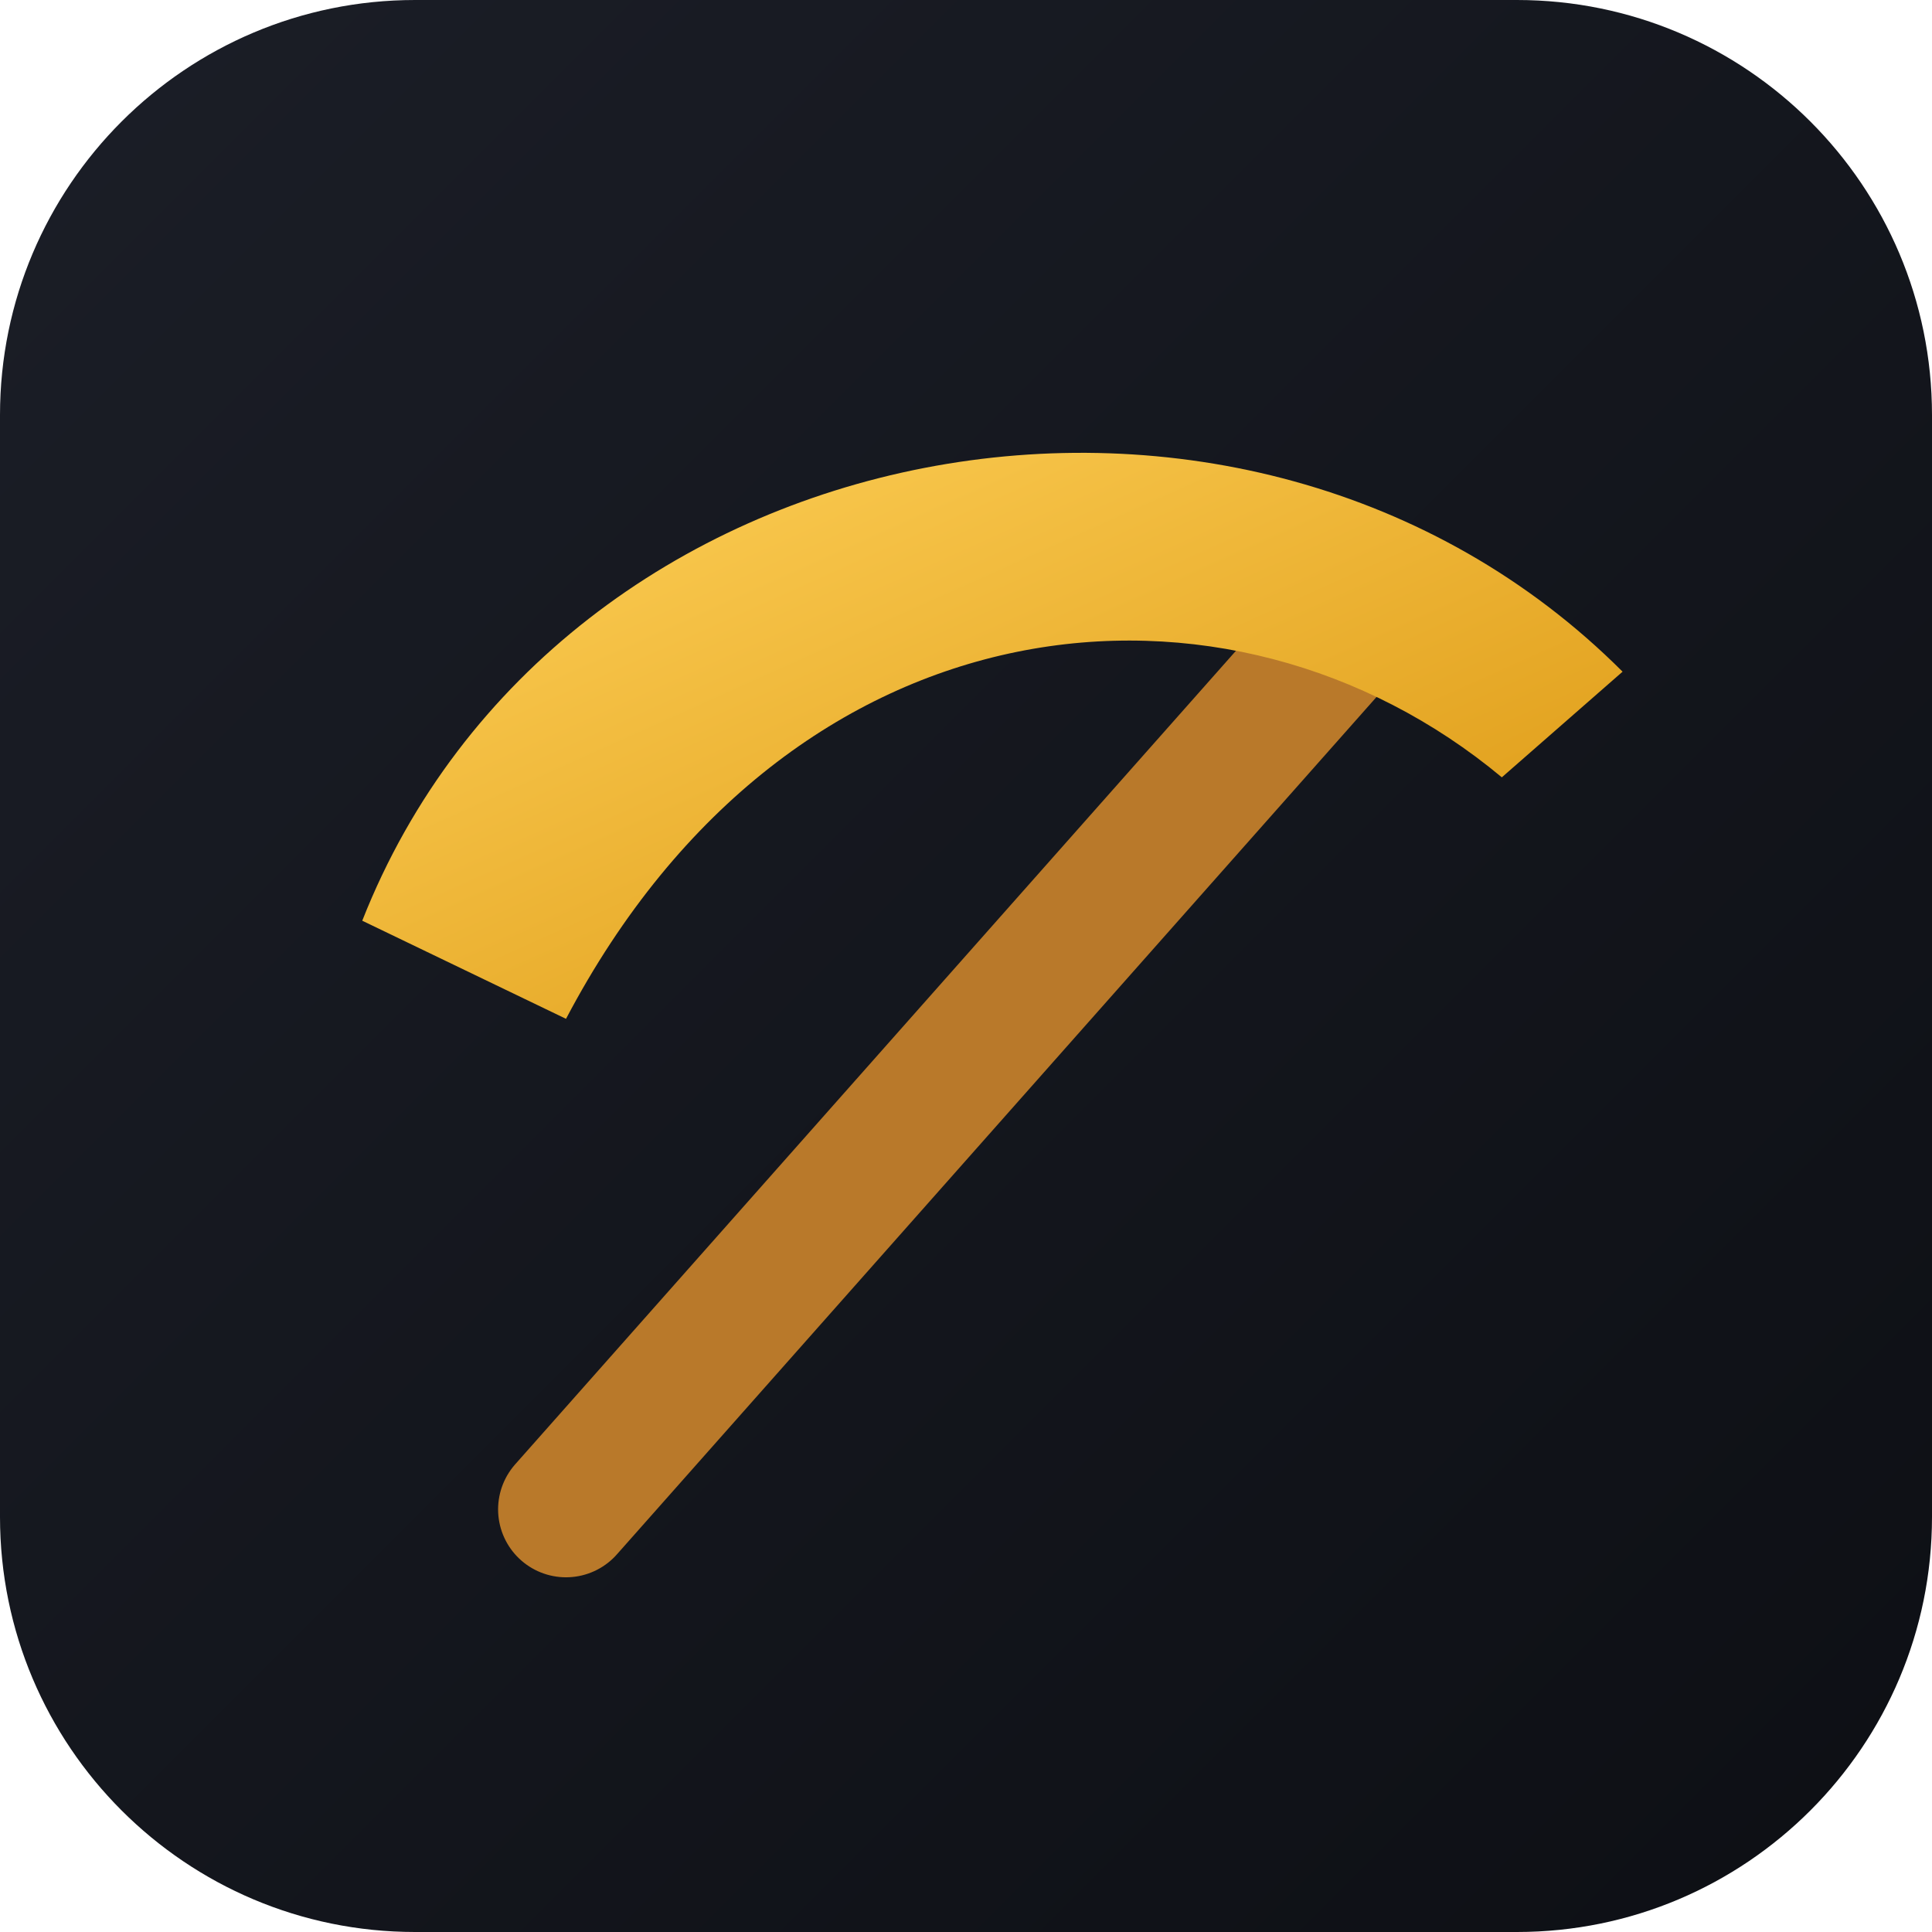
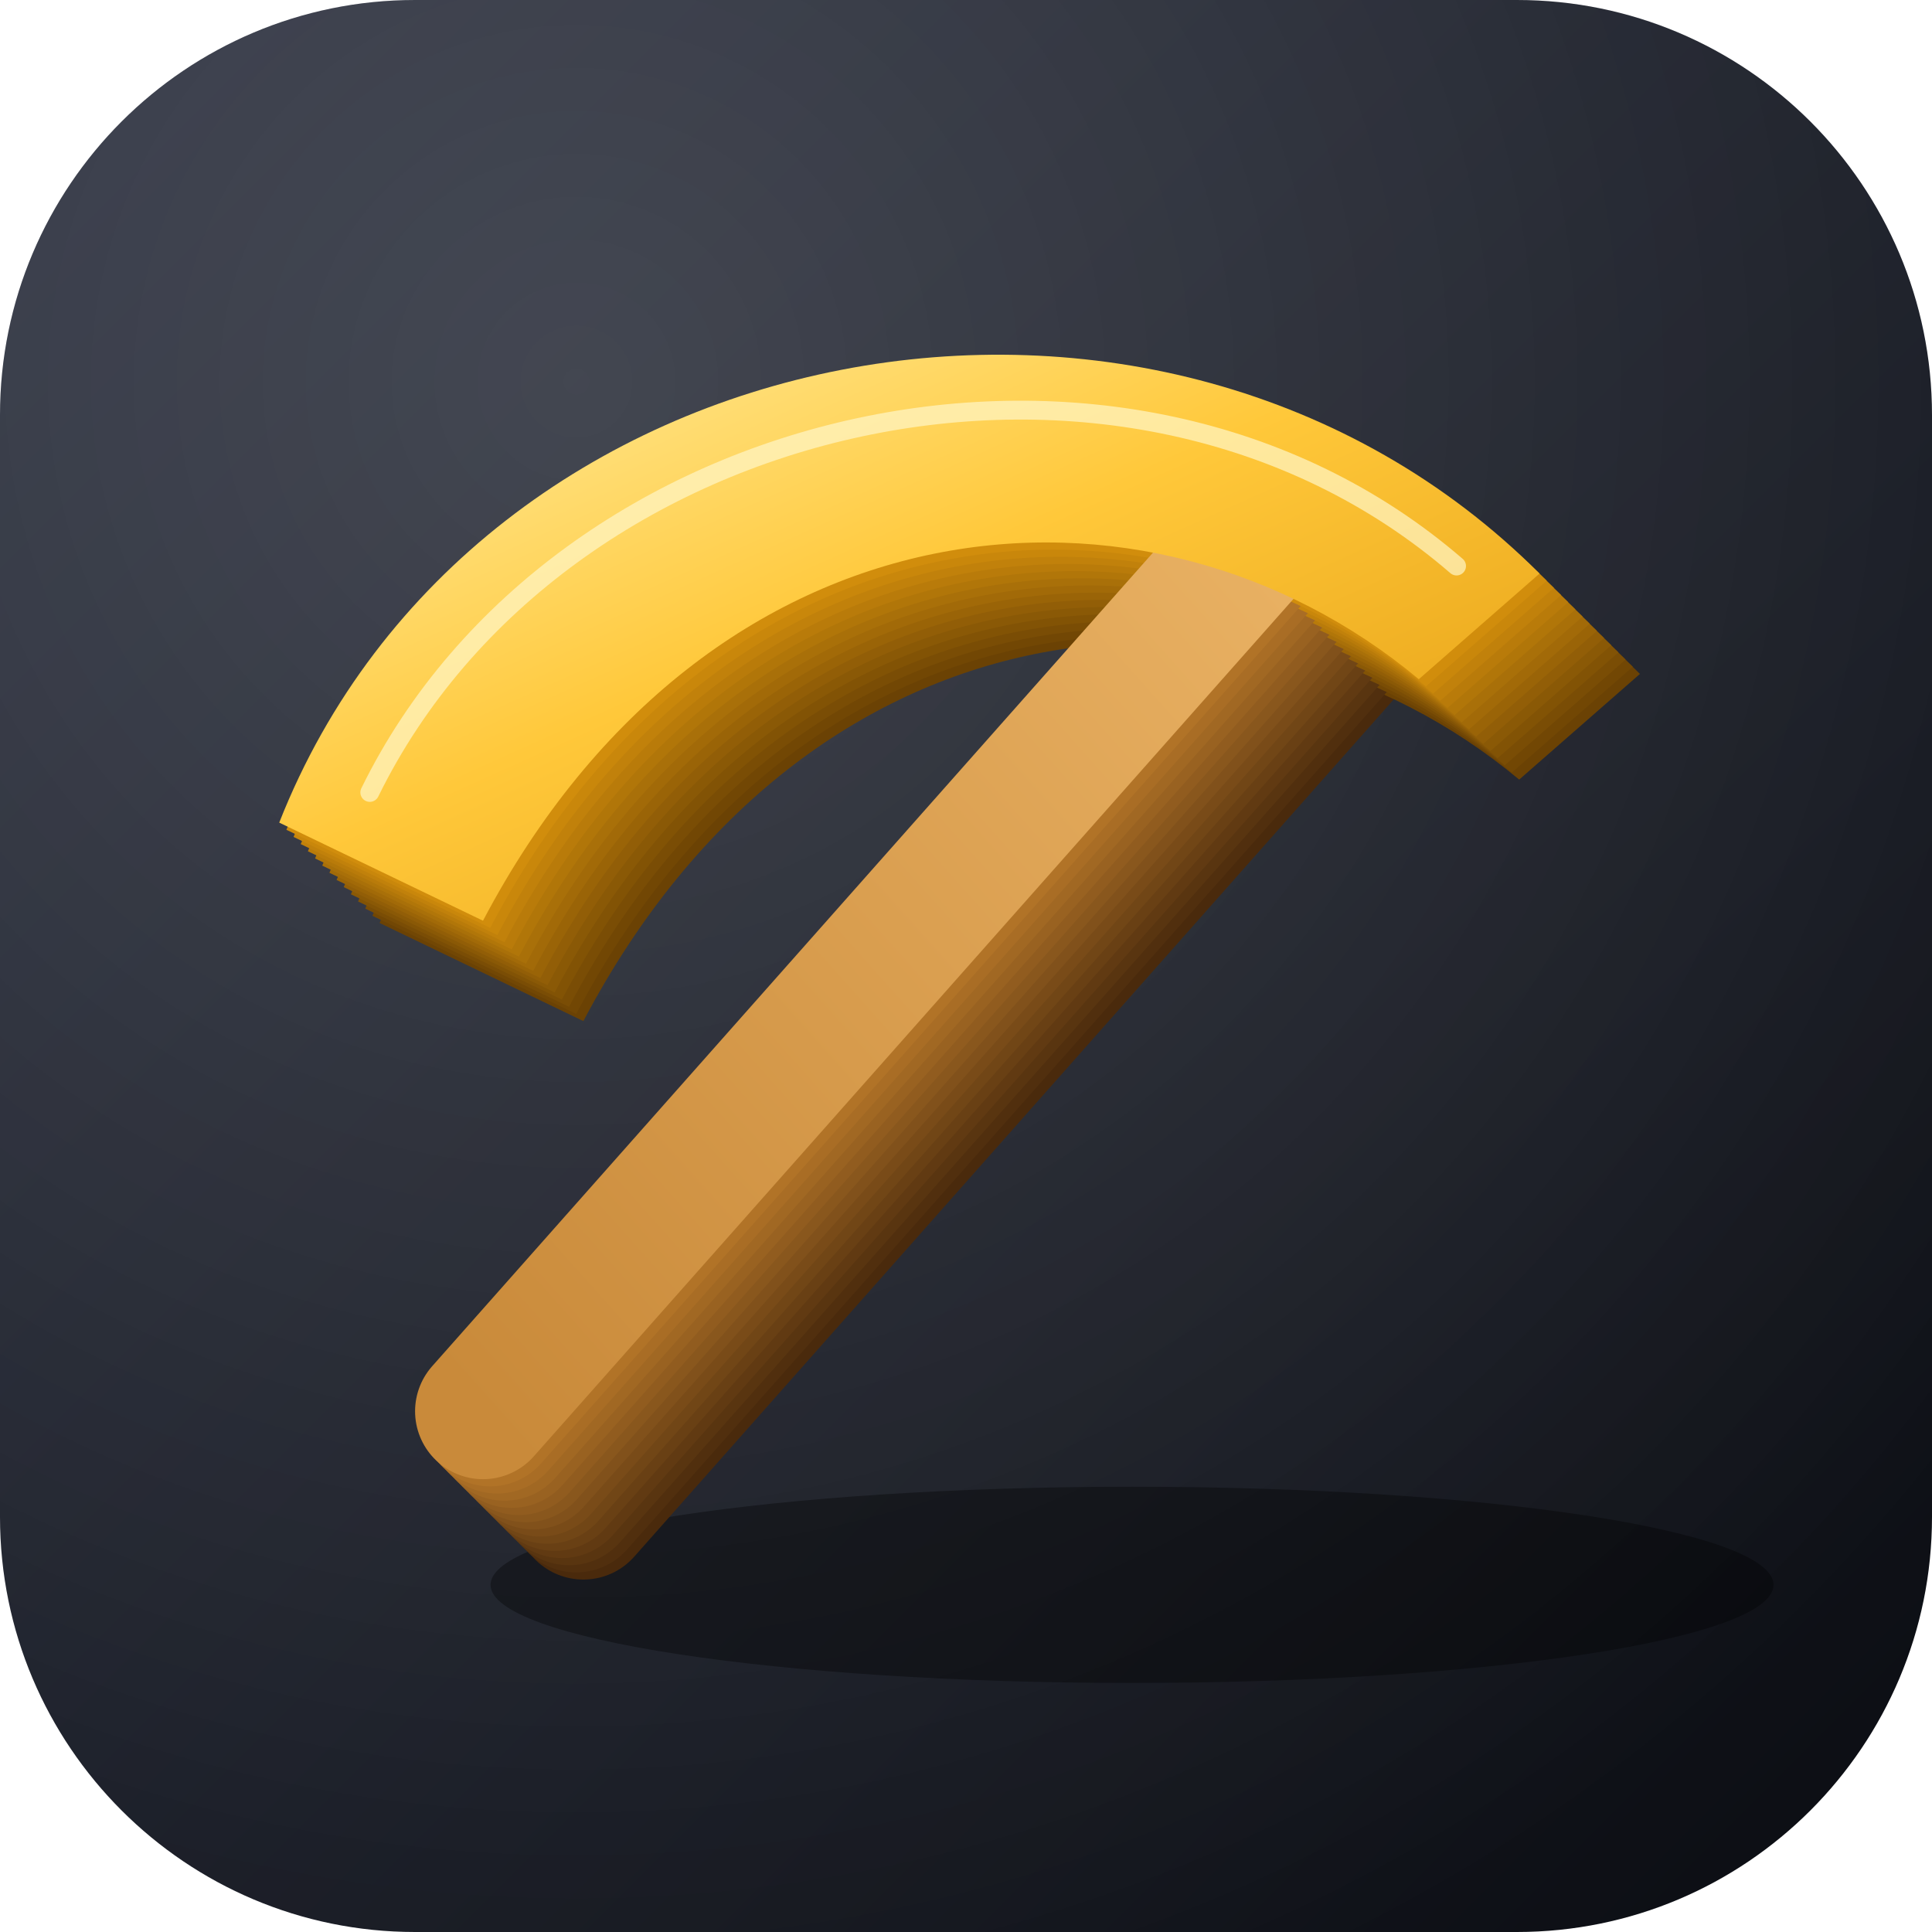
<svg xmlns="http://www.w3.org/2000/svg" viewBox="0 0 512 512" width="512" height="512">
  <defs>
    <linearGradient id="bg" x1="0" y1="0" x2="1" y2="1">
-       <stop offset="0" stop-color="#1b1e27" />
-       <stop offset="1" stop-color="#0d0f14" />
+       <stop offset="0" stop-color="#262b3a" />
+       <stop offset="1" stop-color="#0b0d12" />
    </linearGradient>
    <linearGradient id="gold" x1="0" y1="0" x2="1" y2="1">
-       <stop offset="0" stop-color="#ffd25a" />
-       <stop offset="1" stop-color="#d9930d" />
+       <stop offset="0" stop-color="#fff0a8" />
+       <stop offset="0.45" stop-color="#ffc83a" />
+       <stop offset="1" stop-color="#e0970c" />
    </linearGradient>
+     <linearGradient id="wood" x1="0" y1="1" x2="1" y2="0">
+       <stop offset="0" stop-color="#c98a3a" />
+       <stop offset="1" stop-color="#e8b062" />
+     </linearGradient>
+     <radialGradient id="glow" cx="0.3" cy="0.2" r="0.9">
+       <stop offset="0" stop-color="#ffffff" stop-opacity="0.16" />
+       <stop offset="1" stop-color="#ffffff" stop-opacity="0" />
+     </radialGradient>
  </defs>
  <rect width="512" height="512" rx="110" ry="110" fill="url(#bg)" />
-   <line x1="150" y1="400" x2="352" y2="172" stroke="#b9792a" stroke-width="36" stroke-linecap="round" />
-   <path d="M96 244 C148 112 330 78 430 178 L398 206 C326 146 210 156 150 270 Z" fill="url(#gold)" />
-   <circle cx="150" cy="400" r="9" fill="#ffd25a" opacity="0.0" />
+   <rect width="512" height="512" rx="110" ry="110" fill="url(#glow)" />
+   <ellipse cx="300" cy="420" rx="170" ry="26" fill="#000" opacity="0.35" />
+   <g transform="translate(-22 -26)">
+     <g transform="translate(26.6 26.6)">
+       <line x1="150" y1="400" x2="352" y2="172" stroke="#4a2a0c" stroke-width="36" stroke-linecap="round" />
+       <path d="M96 244 C148 112 330 78 430 178 L398 206 C326 146 210 156 150 270 Z" fill="#6b4204" />
+     </g>
+     <g transform="translate(24.7 24.7)">
+       <line x1="150" y1="400" x2="352" y2="172" stroke="#512f0e" stroke-width="36" stroke-linecap="round" />
+       <path d="M96 244 C148 112 330 78 430 178 L398 206 C326 146 210 156 150 270 Z" fill="#724704" />
+     </g>
+     <g transform="translate(22.8 22.8)">
+       <line x1="150" y1="400" x2="352" y2="172" stroke="#593510" stroke-width="36" stroke-linecap="round" />
+       <path d="M96 244 C148 112 330 78 430 178 L398 206 C326 146 210 156 150 270 Z" fill="#7a4d05" />
+     </g>
+     <g transform="translate(20.9 20.9)">
+       <line x1="150" y1="400" x2="352" y2="172" stroke="#613a12" stroke-width="36" stroke-linecap="round" />
+       <path d="M96 244 C148 112 330 78 430 178 L398 206 C326 146 210 156 150 270 Z" fill="#825305" />
+     </g>
+     <g transform="translate(19.0 19.0)">
+       <line x1="150" y1="400" x2="352" y2="172" stroke="#694014" stroke-width="36" stroke-linecap="round" />
+       <path d="M96 244 C148 112 330 78 430 178 L398 206 C326 146 210 156 150 270 Z" fill="#8a5906" />
+     </g>
+     <g transform="translate(17.1 17.1)">
+       <line x1="150" y1="400" x2="352" y2="172" stroke="#714616" stroke-width="36" stroke-linecap="round" />
+       <path d="M96 244 C148 112 330 78 430 178 L398 206 C326 146 210 156 150 270 Z" fill="#925e07" />
+     </g>
+     <g transform="translate(15.2 15.2)">
+       <line x1="150" y1="400" x2="352" y2="172" stroke="#794b18" stroke-width="36" stroke-linecap="round" />
+       <path d="M96 244 C148 112 330 78 430 178 L398 206 C326 146 210 156 150 270 Z" fill="#9a6407" />
+     </g>
+     <g transform="translate(13.3 13.3)">
+       <line x1="150" y1="400" x2="352" y2="172" stroke="#81511b" stroke-width="36" stroke-linecap="round" />
+       <path d="M96 244 C148 112 330 78 430 178 L398 206 C326 146 210 156 150 270 Z" fill="#a26a08" />
+     </g>
+     <g transform="translate(11.4 11.4)">
+       <line x1="150" y1="400" x2="352" y2="172" stroke="#89571d" stroke-width="36" stroke-linecap="round" />
+       <path d="M96 244 C148 112 330 78 430 178 L398 206 C326 146 210 156 150 270 Z" fill="#a97009" />
+     </g>
+     <g transform="translate(9.5 9.5)">
+       <line x1="150" y1="400" x2="352" y2="172" stroke="#915c1f" stroke-width="36" stroke-linecap="round" />
+       <path d="M96 244 C148 112 330 78 430 178 L398 206 C326 146 210 156 150 270 Z" fill="#b17609" />
+     </g>
+     <g transform="translate(7.6 7.6)">
+       <line x1="150" y1="400" x2="352" y2="172" stroke="#996221" stroke-width="36" stroke-linecap="round" />
+       <path d="M96 244 C148 112 330 78 430 178 L398 206 C326 146 210 156 150 270 Z" fill="#b97b0a" />
+     </g>
+     <g transform="translate(5.7 5.7)">
+       <line x1="150" y1="400" x2="352" y2="172" stroke="#a16823" stroke-width="36" stroke-linecap="round" />
+       <path d="M96 244 C148 112 330 78 430 178 L398 206 C326 146 210 156 150 270 Z" fill="#c1810b" />
+     </g>
+     <g transform="translate(3.8 3.8)">
+       <line x1="150" y1="400" x2="352" y2="172" stroke="#a96d25" stroke-width="36" stroke-linecap="round" />
+       <path d="M96 244 C148 112 330 78 430 178 L398 206 C326 146 210 156 150 270 Z" fill="#c9870b" />
+     </g>
+     <g transform="translate(1.9 1.9)">
+       <line x1="150" y1="400" x2="352" y2="172" stroke="#b17327" stroke-width="36" stroke-linecap="round" />
+       <path d="M96 244 C148 112 330 78 430 178 L398 206 C326 146 210 156 150 270 Z" fill="#d18d0c" />
+     </g>
+     <line x1="150" y1="400" x2="352" y2="172" stroke="url(#wood)" stroke-width="36" stroke-linecap="round" />
+     <path d="M96 244 C148 112 330 78 430 178 L398 206 C326 146 210 156 150 270 Z" fill="url(#gold)" />
+     <path d="M120 236 C170 134 320 100 408 176" fill="none" stroke="#fff6c8" stroke-width="5" stroke-linecap="round" opacity="0.7" />
+   </g>
</svg>
